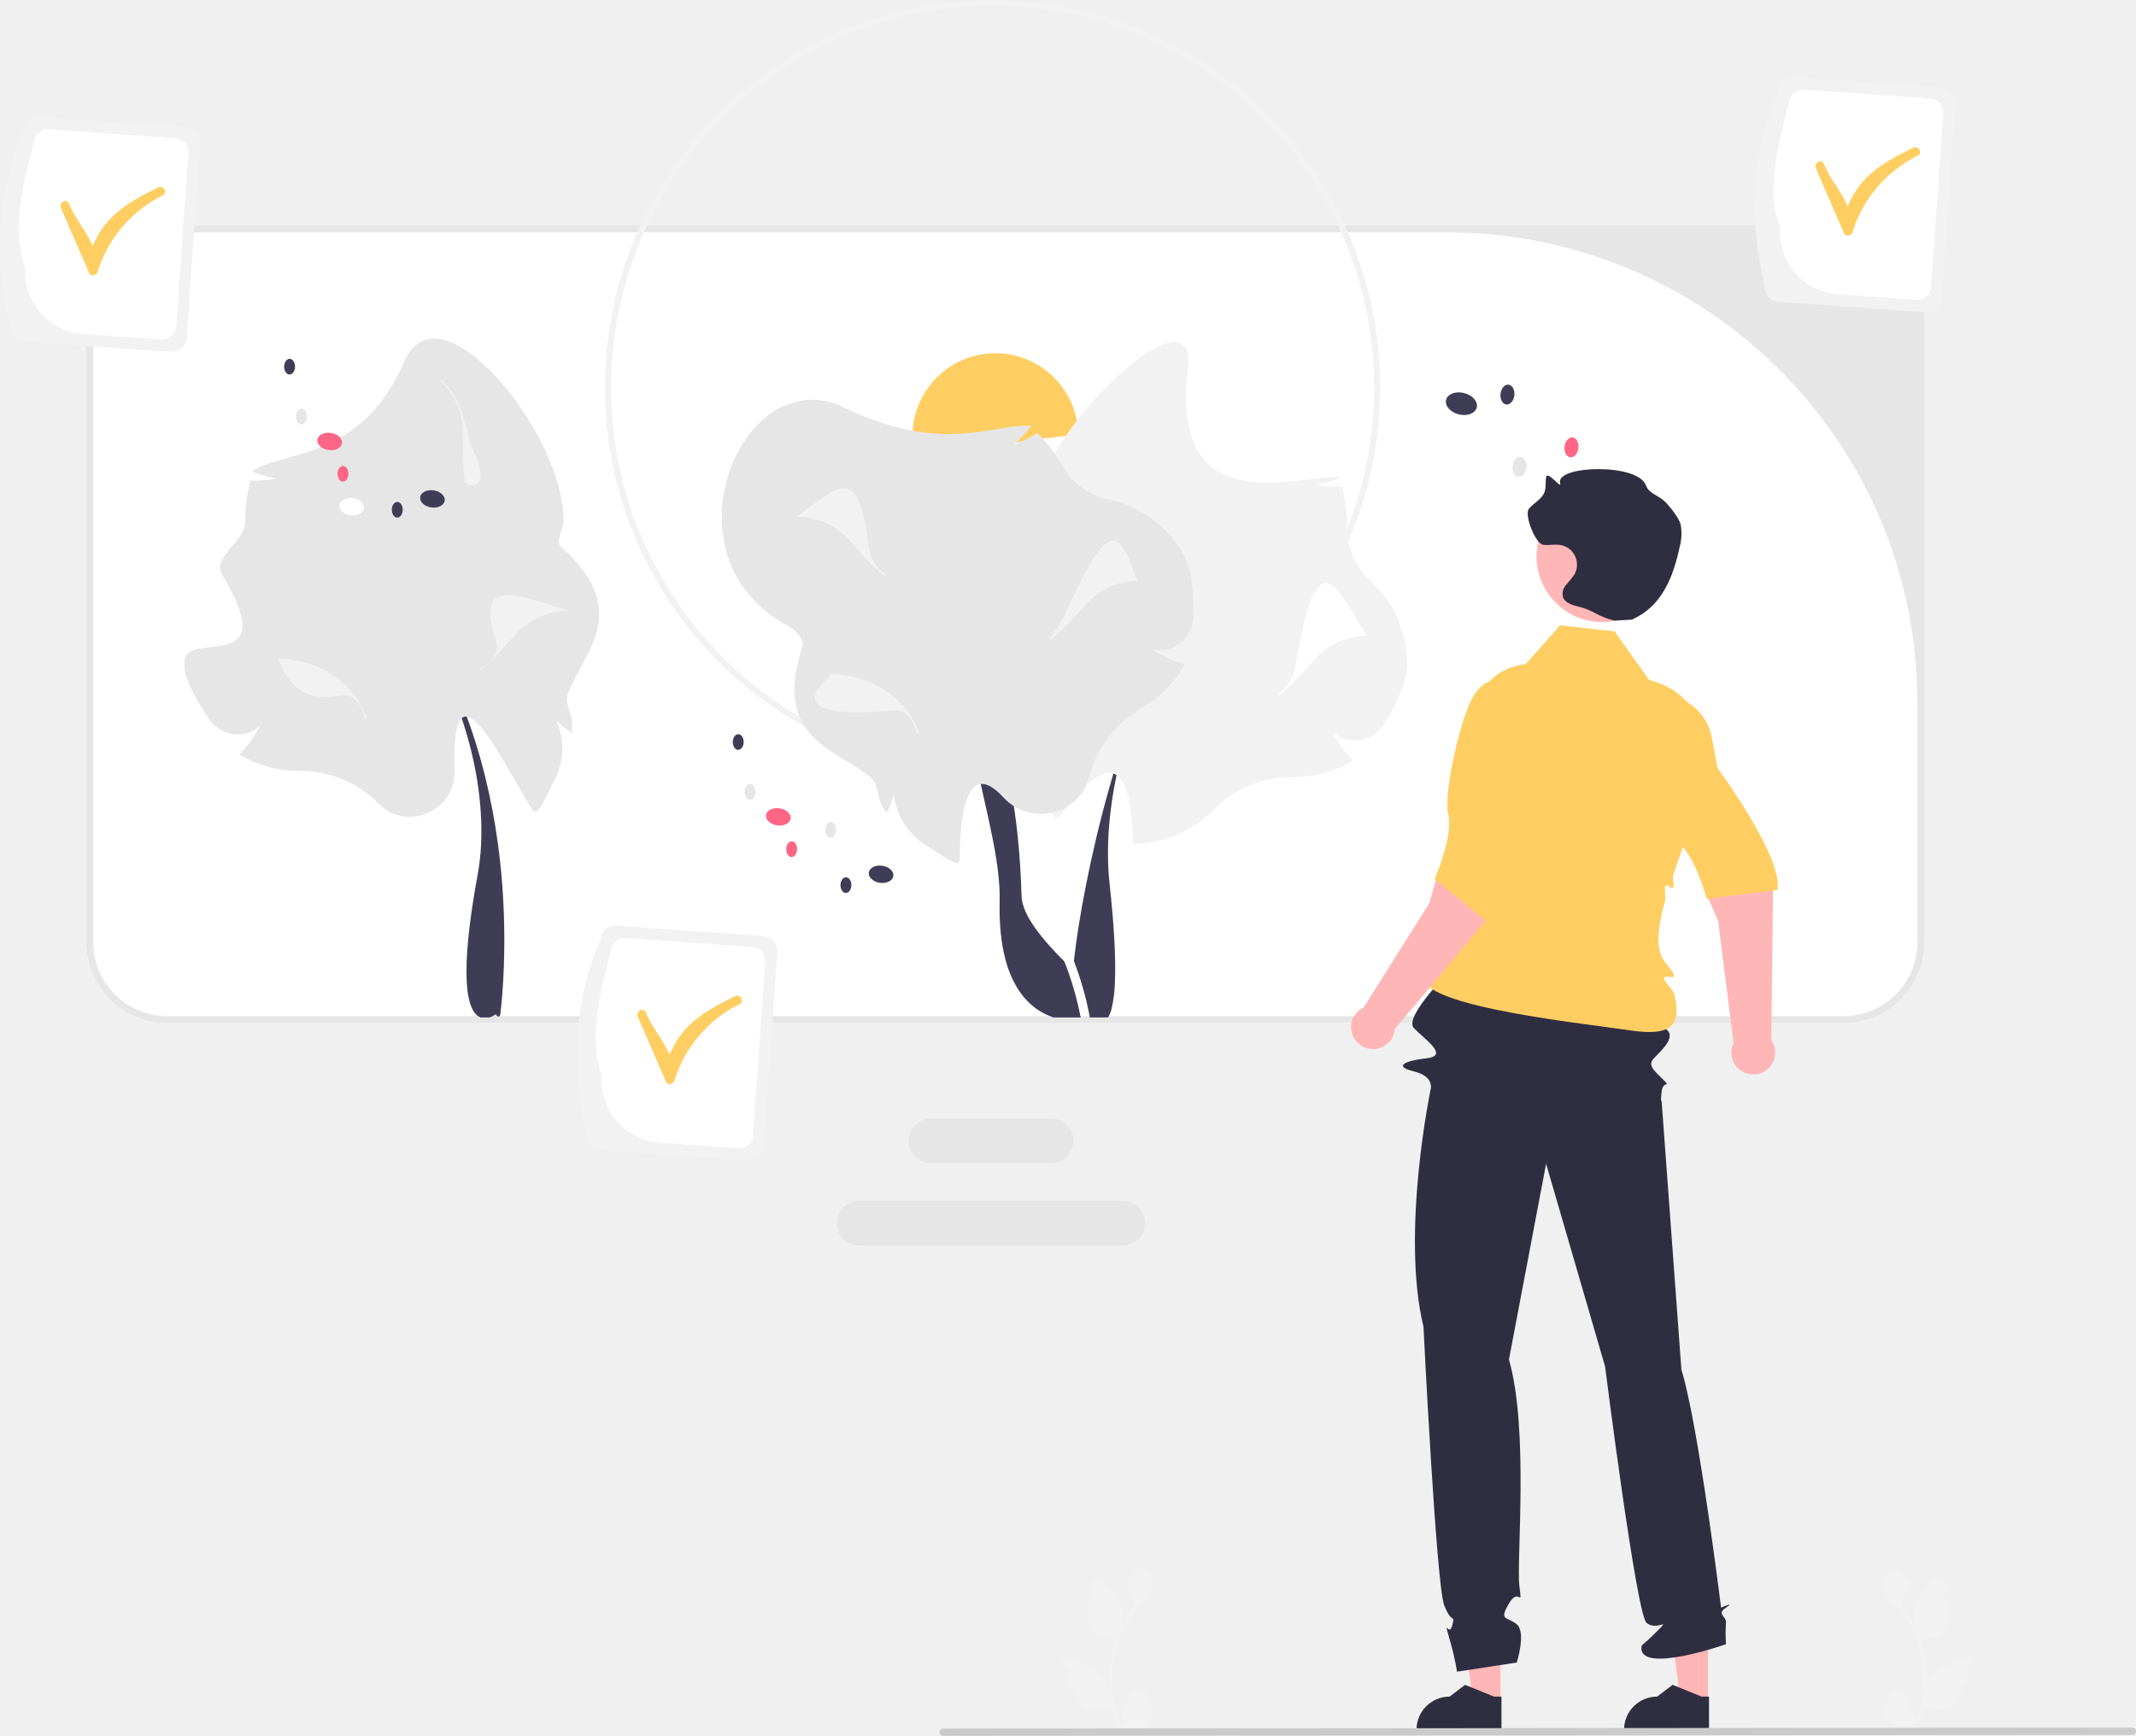
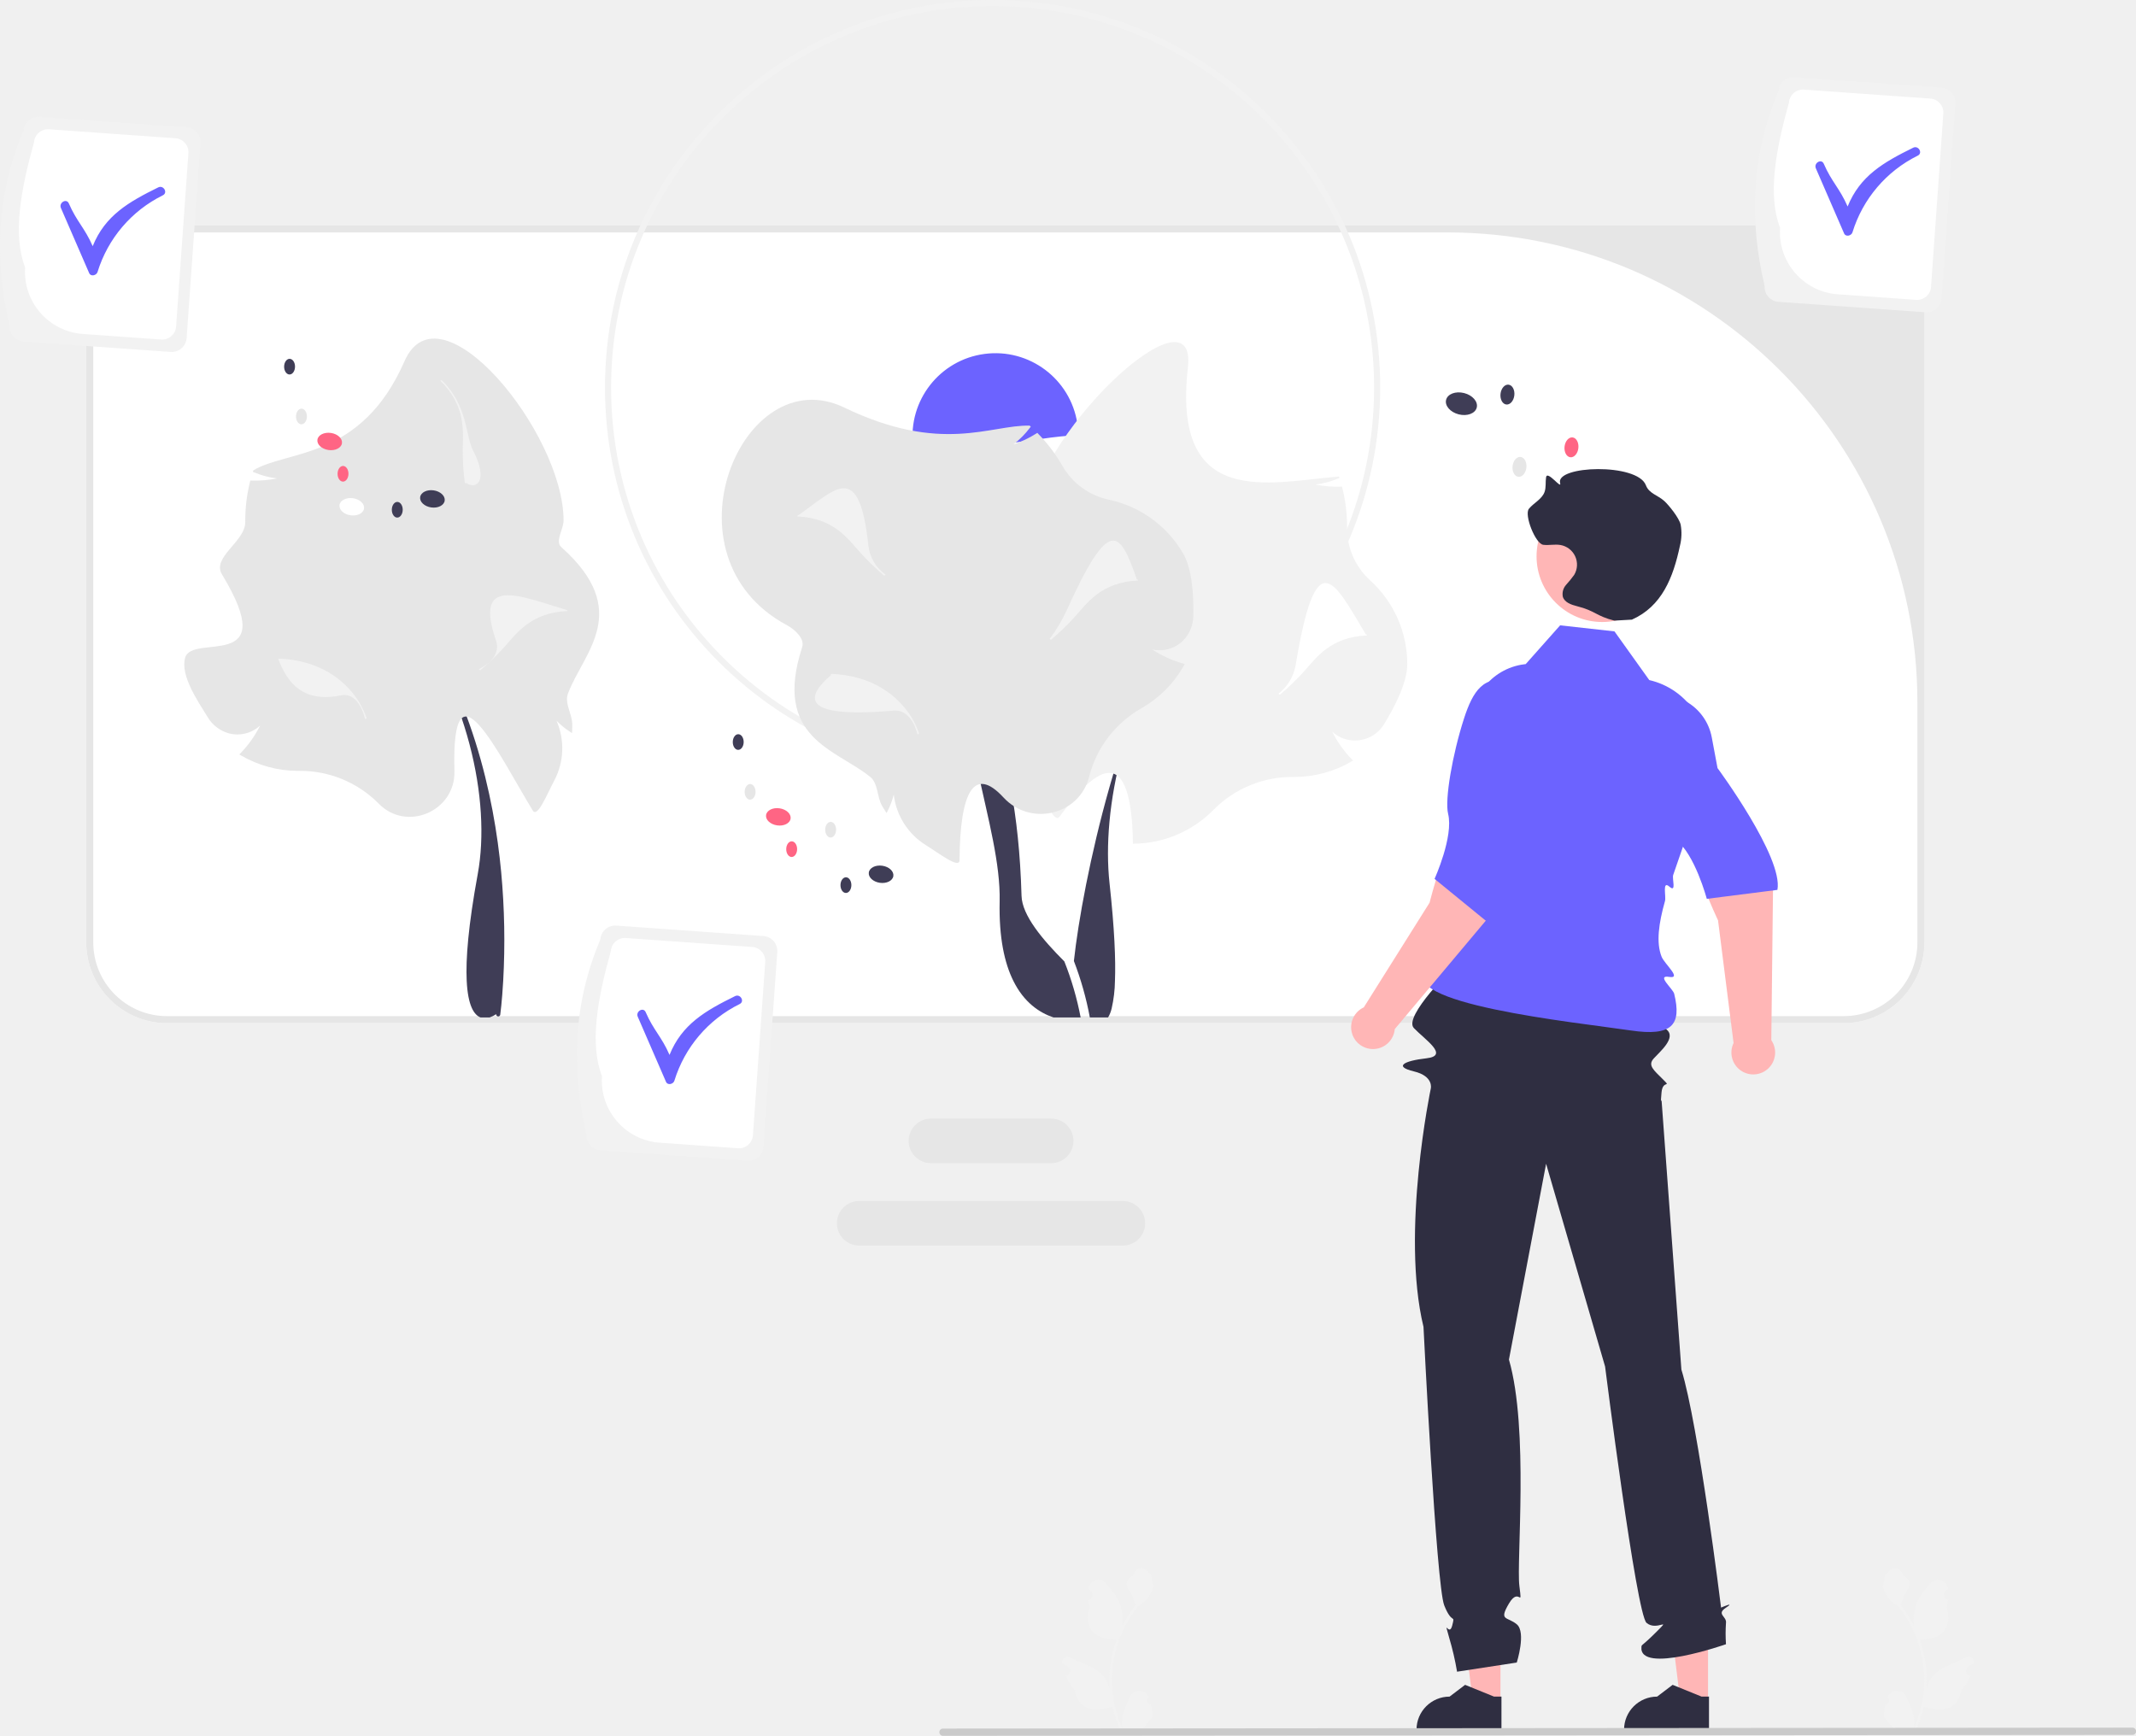
<svg xmlns="http://www.w3.org/2000/svg" data-name="Layer 1" width="699.856" height="568.792" viewBox="0 0 699.856 568.792">
  <path d="M854.121,500.869H304.812A26.516,26.516,0,0,1,278.326,474.382V265.944a26.517,26.517,0,0,1,26.487-26.487H854.121a26.517,26.517,0,0,1,26.487,26.487V474.382A26.516,26.516,0,0,1,854.121,500.869Z" transform="translate(-250.0718 -165.604)" fill="#fff" />
  <path d="M854.121,500.869H304.812A26.516,26.516,0,0,1,278.326,474.382V265.944a26.517,26.517,0,0,1,26.487-26.487H854.121a26.517,26.517,0,0,1,26.487,26.487V474.382A26.516,26.516,0,0,1,854.121,500.869ZM304.812,241.761a24.183,24.183,0,0,0-24.183,24.183h0V474.382A24.183,24.183,0,0,0,304.812,498.565H854.121A24.183,24.183,0,0,0,878.304,474.382V395.79a154.029,154.029,0,0,0-154.029-154.029Z" transform="translate(-250.0718 -165.604)" fill="#e6e6e6" />
  <path d="M598.802,480.639c-7.128-7.14-13.849-15.072-14.026-21.493-1.59-56.49-18.07-70.12-17.17-92a.685.685,0,0,0-.58-.74c-.01,0-.01,0-.02-.01a.667.667,0,0,0-.72.59c-4.49,36.18,11.86,69.4,11.32,94.01-.26,11.86,1.59,20.18,4.48,26,3.49,7.06,8.51,10.44,13.16,12h8.896A100.65,100.65,0,0,0,598.802,480.639Z" transform="translate(-250.0718 -165.604)" fill="#3f3d56" />
  <path d="M640.286,364.455a.01.01,0,0,0-.01-.01.656.656,0,0,0-.92.13c-21.547,28.275-34.651,90.138-37.425,115.931a104.879,104.879,0,0,1,5.226,18.489h5.979a10.464,10.464,0,0,0,1.17-2.96,43.175,43.175,0,0,0,1.08-9.04c.27-6.82-.14-16.98-1.78-32-2.65-24.3,4.9-60.87,26.81-89.61A.666.666,0,0,0,640.286,364.455Zm-32.7,133.4a.771.771,0,0,1,.07.26C607.566,497.985,607.546,497.905,607.586,497.855Z" transform="translate(-250.0718 -165.604)" fill="#3f3d56" />
  <path d="M414.945,486.992c-.39,6.91-.96,11.02-.97,11.11a.667.667,0,0,1-.66.57.376.376,0,0,1-.1-.01.665.665,0,0,1-.56-.75,10.01,10.01,0,0,1-2.14,1.08h-3.02c-2.09-.83-4.11-3.81-4.51-12-.35-7.1.52-18.1,3.62-35,4.41-24.04-3.24-59.87-25.15-88.61a.667.667,0,0,1,.13-.93.657.657,0,0,1,.923.111l.007.009c22.1,29,29.47,64.3,31.77,88.82A241.081,241.081,0,0,1,414.945,486.992Z" transform="translate(-250.0718 -165.604)" fill="#3f3d56" />
  <path d="M594.484,546.739H555.079a7.297,7.297,0,1,1,0-14.595h39.405a7.297,7.297,0,0,1,0,14.595Z" transform="translate(-250.0718 -165.604)" fill="#e6e6e6" />
  <path d="M617.984,573.739H531.579a7.297,7.297,0,1,1,0-14.595h86.405a7.297,7.297,0,0,1,0,14.595Z" transform="translate(-250.0718 -165.604)" fill="#e6e6e6" />
  <path d="M575.294,419.604a127,127,0,1,1,127-127h0A127.144,127.144,0,0,1,575.294,419.604Zm0-252a125,125,0,1,0,125,125A125,125,0,0,0,575.294,167.604Z" transform="translate(-250.0718 -165.604)" fill="#f2f2f2" />
-   <path d="M603.387,308.155c-4.002.24-7.997.644-11.957,1.239-8.554,1.133-17.091,2.362-25.629,3.563q-7.971,1.117-15.914,2.26a24.795,24.795,0,0,1-.669-3.737,27.161,27.161,0,0,1,53.841-7.117A25.034,25.034,0,0,1,603.387,308.155Z" transform="translate(-250.0718 -165.604)" fill="#ffce63" />
+   <path d="M603.387,308.155c-4.002.24-7.997.644-11.957,1.239-8.554,1.133-17.091,2.362-25.629,3.563q-7.971,1.117-15.914,2.26a24.795,24.795,0,0,1-.669-3.737,27.161,27.161,0,0,1,53.841-7.117A25.034,25.034,0,0,1,603.387,308.155Z" transform="translate(-250.0718 -165.604)" fill="#6C63FF" />
  <ellipse cx="512.33" cy="454.657" rx="2.825" ry="4.061" transform="translate(-261.4259 730.5844) rotate(-81.72195)" fill="#fff" />
  <ellipse cx="538.755" cy="452.078" rx="2.825" ry="4.061" transform="translate(-236.2549 754.5255) rotate(-81.72174)" fill="#3f3d56" />
  <ellipse cx="505.093" cy="433.263" rx="2.825" ry="4.061" transform="matrix(0.14398, -0.98958, 0.98958, 0.14398, -246.451, 705.1084)" fill="#ff6584" />
  <ellipse cx="495.844" cy="425.071" rx="2.567" ry="1.785" transform="translate(-183.0363 752.0833) rotate(-89.56675)" fill="#e6e6e6" />
  <ellipse cx="491.95" cy="408.749" rx="2.567" ry="1.785" transform="translate(-170.579 731.9905) rotate(-89.56675)" fill="#3f3d56" />
  <ellipse cx="522.231" cy="437.475" rx="2.567" ry="1.785" transform="translate(-169.2523 790.7794) rotate(-89.56675)" fill="#e6e6e6" />
  <ellipse cx="509.461" cy="443.851" rx="2.567" ry="1.785" transform="translate(-188.2994 784.3392) rotate(-89.56698)" fill="#ff6584" />
  <ellipse cx="527.237" cy="455.636" rx="2.567" ry="1.785" transform="translate(-182.4436 813.8086) rotate(-89.56675)" fill="#3f3d56" />
  <ellipse cx="762.747" cy="298.107" rx="3.601" ry="5.177" transform="translate(36.32885 798.6443) rotate(-75.77932)" fill="#fff" />
  <ellipse cx="728.903" cy="297.889" rx="3.601" ry="5.177" transform="translate(11.01062 765.6731) rotate(-75.77932)" fill="#3f3d56" />
  <ellipse cx="769.098" cy="326.185" rx="3.601" ry="5.177" transform="translate(13.90154 825.9814) rotate(-75.77932)" fill="#ff6584" />
  <ellipse cx="779.743" cy="337.792" rx="3.272" ry="2.276" transform="translate(107.3806 909.5975) rotate(-83.62433)" fill="#e6e6e6" />
  <ellipse cx="782.526" cy="359" rx="3.272" ry="2.276" transform="translate(88.77786 931.216) rotate(-83.62433)" fill="#3f3d56" />
  <ellipse cx="747.926" cy="318.584" rx="3.272" ry="2.276" transform="translate(98.18578 860.9019) rotate(-83.62433)" fill="#e6e6e6" />
  <ellipse cx="764.957" cy="312.185" rx="3.272" ry="2.276" transform="translate(119.685 872.1403) rotate(-83.62433)" fill="#ff6584" />
  <ellipse cx="743.975" cy="294.899" rx="3.272" ry="2.276" transform="translate(118.2123 835.9209) rotate(-83.62433)" fill="#3f3d56" />
  <path d="M828.245,259.283c-5.154-21.646-4.294-42.966,4.531-63.854a4.892,4.892,0,0,1,5.221-4.529l48.224,3.422a4.892,4.892,0,0,1,4.529,5.221l-4.531,63.854a4.892,4.892,0,0,1-5.221,4.529l-48.224-3.422A4.892,4.892,0,0,1,828.245,259.283Z" transform="translate(-250.0718 -165.604)" fill="#f2f2f2" />
  <path d="M833.313,240.259c-4.125-10.667-1.487-25.337,2.913-41.051a4.582,4.582,0,0,1,4.889-4.241l41.444,2.941a4.582,4.582,0,0,1,4.242,4.889l-4.032,56.821a4.582,4.582,0,0,1-4.889,4.241l-25.674-1.822A20.41,20.41,0,0,1,833.313,240.259Z" transform="translate(-250.0718 -165.604)" fill="#fff" />
-   <path d="M876.918,214.006c-9.738,4.795-17.433,9.238-21.477,19.265-2.606-6.006-5.212-8.011-7.817-14.017-.766-1.767-3.352-.241-2.59,1.514q4.627,10.663,9.253,21.326c.544,1.254,2.402.764,2.742-.358a41.711,41.711,0,0,1,21.404-25.14C880.164,215.744,878.646,213.155,876.918,214.006Z" transform="translate(-250.0718 -165.604)" fill="#ffce63" />
+   <path d="M876.918,214.006c-9.738,4.795-17.433,9.238-21.477,19.265-2.606-6.006-5.212-8.011-7.817-14.017-.766-1.767-3.352-.241-2.59,1.514q4.627,10.663,9.253,21.326c.544,1.254,2.402.764,2.742-.358a41.711,41.711,0,0,1,21.404-25.14C880.164,215.744,878.646,213.155,876.918,214.006Z" transform="translate(-250.0718 -165.604)" fill="#6C63FF" />
  <path d="M442.245,537.283c-5.154-21.646-4.294-42.966,4.531-63.854a4.892,4.892,0,0,1,5.221-4.529l48.224,3.422a4.892,4.892,0,0,1,4.529,5.221l-4.531,63.854a4.892,4.892,0,0,1-5.221,4.529L446.774,542.503A4.892,4.892,0,0,1,442.245,537.283Z" transform="translate(-250.0718 -165.604)" fill="#f2f2f2" />
  <path d="M447.313,518.259c-4.125-10.667-1.487-25.337,2.913-41.051a4.582,4.582,0,0,1,4.889-4.241l41.444,2.941a4.582,4.582,0,0,1,4.242,4.889l-4.032,56.821a4.582,4.582,0,0,1-4.889,4.241l-25.674-1.822A20.41,20.41,0,0,1,447.313,518.259Z" transform="translate(-250.0718 -165.604)" fill="#fff" />
-   <path d="M490.918,492.006c-9.738,4.795-17.433,9.238-21.477,19.265-2.606-6.006-5.212-8.011-7.817-14.017-.766-1.767-3.352-.241-2.59,1.514q4.627,10.663,9.253,21.326c.544,1.254,2.402.764,2.742-.358A41.711,41.711,0,0,1,492.432,494.596C494.164,493.744,492.646,491.155,490.918,492.006Z" transform="translate(-250.0718 -165.604)" fill="#ffce63" />
+   <path d="M490.918,492.006c-9.738,4.795-17.433,9.238-21.477,19.265-2.606-6.006-5.212-8.011-7.817-14.017-.766-1.767-3.352-.241-2.59,1.514q4.627,10.663,9.253,21.326c.544,1.254,2.402.764,2.742-.358A41.711,41.711,0,0,1,492.432,494.596C494.164,493.744,492.646,491.155,490.918,492.006Z" transform="translate(-250.0718 -165.604)" fill="#6C63FF" />
  <path d="M253.245,272.283c-5.154-21.646-4.294-42.966,4.531-63.854a4.892,4.892,0,0,1,5.221-4.529l48.224,3.422a4.892,4.892,0,0,1,4.529,5.221l-4.531,63.854a4.892,4.892,0,0,1-5.221,4.529L257.774,277.503A4.892,4.892,0,0,1,253.245,272.283Z" transform="translate(-250.0718 -165.604)" fill="#f2f2f2" />
  <path d="M258.313,253.259c-4.125-10.667-1.487-25.337,2.913-41.051a4.582,4.582,0,0,1,4.889-4.241l41.444,2.941a4.582,4.582,0,0,1,4.242,4.889l-4.032,56.821a4.582,4.582,0,0,1-4.889,4.241l-25.674-1.822A20.41,20.41,0,0,1,258.313,253.259Z" transform="translate(-250.0718 -165.604)" fill="#fff" />
-   <path d="M301.918,227.006c-9.738,4.795-17.433,9.238-21.477,19.265-2.606-6.006-5.212-8.011-7.817-14.017-.766-1.767-3.352-.241-2.59,1.514q4.627,10.663,9.253,21.326c.544,1.254,2.402.764,2.742-.358a41.711,41.711,0,0,1,21.404-25.14C305.164,228.744,303.646,226.155,301.918,227.006Z" transform="translate(-250.0718 -165.604)" fill="#ffce63" />
+   <path d="M301.918,227.006c-9.738,4.795-17.433,9.238-21.477,19.265-2.606-6.006-5.212-8.011-7.817-14.017-.766-1.767-3.352-.241-2.59,1.514q4.627,10.663,9.253,21.326c.544,1.254,2.402.764,2.742-.358a41.711,41.711,0,0,1,21.404-25.14C305.164,228.744,303.646,226.155,301.918,227.006Z" transform="translate(-250.0718 -165.604)" fill="#6C63FF" />
  <path d="M627.144,724.093a1.216,1.216,0,0,1-.882-2.108l.083-.331-.033-.08a3.267,3.267,0,0,0-6.026.022c-.986,2.374-2.24,4.751-2.549,7.261a9.665,9.665,0,0,0,.17,3.324,38.744,38.744,0,0,1-3.524-16.092,37.389,37.389,0,0,1,.232-4.172q.192-1.703.533-3.382a39.192,39.192,0,0,1,7.772-16.611,10.43,10.43,0,0,0,4.338-4.501,7.956,7.956,0,0,0,.724-2.174,9.819,9.819,0,0,1-.637-3.386c-.294-.447-.821-.669-1.142-1.104-1.599-2.167-3.801-1.789-4.951,1.156-2.456,1.24-2.48,3.295-.973,5.273.959,1.258,1.091,2.96,1.932,4.307-.087.111-.177.218-.263.329a39.447,39.447,0,0,0-4.117,6.523,16.398,16.398,0,0,0-.979-7.617c-.937-2.261-2.693-4.164-4.24-6.119a3.366,3.366,0,0,0-5.995,1.653l-.009.086q.345.194.675.413a1.65,1.65,0,0,1-.665,3.003l-.034.005a16.417,16.417,0,0,0,.433,2.455c-1.984,7.673,2.3,10.468,8.416,10.594.135.069.267.138.402.204a40.262,40.262,0,0,0-2.167,10.199,38.187,38.187,0,0,0,.028,6.166l-.01-.073a10.091,10.091,0,0,0-3.445-5.827c-2.651-2.178-6.396-2.98-9.256-4.73a1.894,1.894,0,0,0-2.901,1.842l.012.076a11.08,11.08,0,0,1,1.243.599q.345.194.675.413a1.65,1.65,0,0,1-.665,3.003l-.034.005-.069.01a16.432,16.432,0,0,0,3.022,4.733c1.241,6.699,6.569,7.334,12.269,5.383h.003a40.253,40.253,0,0,0,2.704,7.893h9.659c.035-.107.066-.218.097-.325a10.976,10.976,0,0,1-2.673-.159c.717-.879,1.433-1.766,2.15-2.645a.588.588,0,0,0,.045-.052c.364-.45.73-.897,1.094-1.347l0-.001a16.074,16.074,0,0,0-.471-4.095Z" transform="translate(-250.0718 -165.604)" fill="#f2f2f2" />
  <path d="M867.809,724.093a1.216,1.216,0,0,0,.882-2.108l-.083-.331.033-.08a3.267,3.267,0,0,1,6.026.022c.986,2.374,2.24,4.751,2.549,7.261a9.665,9.665,0,0,1-.17,3.324,38.744,38.744,0,0,0,3.524-16.092,37.389,37.389,0,0,0-.232-4.172q-.192-1.703-.533-3.382a39.192,39.192,0,0,0-7.772-16.611,10.43,10.43,0,0,1-4.338-4.501,7.956,7.956,0,0,1-.724-2.174,9.819,9.819,0,0,0,.637-3.386c.294-.447.821-.669,1.142-1.104,1.599-2.167,3.801-1.789,4.951,1.156,2.456,1.24,2.48,3.295.973,5.273-.959,1.258-1.091,2.96-1.932,4.307.087.111.177.218.263.329a39.445,39.445,0,0,1,4.117,6.523,16.398,16.398,0,0,1,.979-7.617c.937-2.261,2.693-4.164,4.24-6.119a3.366,3.366,0,0,1,5.995,1.653l.009.086q-.345.194-.675.413a1.65,1.65,0,0,0,.665,3.003l.034.005a16.417,16.417,0,0,1-.433,2.455c1.984,7.673-2.3,10.468-8.416,10.594-.135.069-.267.138-.402.204a40.262,40.262,0,0,1,2.167,10.199,38.189,38.189,0,0,1-.028,6.166l.01-.073a10.091,10.091,0,0,1,3.445-5.827c2.651-2.178,6.396-2.98,9.256-4.73A1.894,1.894,0,0,1,896.87,710.601l-.012.076a11.08,11.08,0,0,0-1.243.599q-.344.194-.675.413a1.65,1.65,0,0,0,.665,3.003l.034.005.069.01a16.432,16.432,0,0,1-3.022,4.733c-1.241,6.699-6.569,7.334-12.269,5.383h-.003a40.253,40.253,0,0,1-2.704,7.893h-9.659c-.035-.107-.066-.218-.097-.325a10.976,10.976,0,0,0,2.673-.159c-.717-.879-1.433-1.766-2.15-2.645a.588.588,0,0,1-.045-.052c-.364-.45-.73-.897-1.094-1.347l-0-.001a16.074,16.074,0,0,1,.471-4.095Z" transform="translate(-250.0718 -165.604)" fill="#f2f2f2" />
  <polygon points="559.63 557.68 550.58 557.679 546.275 522.772 559.632 522.773 559.63 557.68" fill="#ffb6b6" />
  <path d="M810.021,732.725l-27.829-.001v-.352a10.833,10.833,0,0,1,10.832-10.832h.001l5.083-3.857,9.485,3.857,2.429 0Z" transform="translate(-250.0718 -165.604)" fill="#2f2e41" />
  <polygon points="491.63 557.68 482.58 557.679 478.275 522.772 491.632 522.773 491.63 557.68" fill="#ffb6b6" />
  <path d="M742.021,732.725l-27.829-.001v-.352a10.833,10.833,0,0,1,10.832-10.832h.001l5.083-3.857,9.485,3.857,2.429 0Z" transform="translate(-250.0718 -165.604)" fill="#2f2e41" />
  <path d="M817.76,428.652l-15.055,6.048c-.155,10.582,10.276,32.477,10.276,32.477l5.095,40.209a7.163,7.163,0,1,0,12.36-.933l.573-50.562Z" transform="translate(-250.0718 -165.604)" fill="#ffb6b6" />
-   <path d="M787.904,394.41h0a17.118,17.118,0,0,1,23.026,12.805l1.885,10.069s21.635,29.26,19.62,39.91l-23.136,2.938s-3.91-14.691-10.102-19.312c-3.792-2.83-11.221-15.883-15.745-27.38C779.997,404.661,779.11,397.828,787.904,394.41Z" transform="translate(-250.0718 -165.604)" fill="#ffce63" />
+   <path d="M787.904,394.41h0a17.118,17.118,0,0,1,23.026,12.805l1.885,10.069s21.635,29.26,19.62,39.91l-23.136,2.938s-3.91-14.691-10.102-19.312c-3.792-2.83-11.221-15.883-15.745-27.38C779.997,404.661,779.11,397.828,787.904,394.41Z" transform="translate(-250.0718 -165.604)" fill="#6C63FF" />
  <path d="M726.476,482.376s-16.735,16.321-13.161,20.09,11.748,9.05,4.161,9.91-10.735,2.724-4.161,4.292,5.558,5.594,5.558,5.594-9.897,47.114-2.397,78.114c0,0,4.174,84.672,6.793,91.266s3.619,2.594,2.619,6.594-3-3-1,4a92.527,92.527,0,0,1,2.587,11.14l19.562-3s3.15-9.927,0-12.534-5.975-1-2.562-6.803,4.413,2.197,3.413-5.803,3.175-51.268-3.413-74.134l12.173-64.163,19.327,66.437s10.251,81.14,13.582,84,8.331-2.14,3.331,2.86-4.913,4.14-5,5c-.931,9.172,27.698-.86,27.698-.86a51.364,51.364,0,0,1,0-7c.302-2.14-3.302-2.825,0-4.983s-1.611-.018-1.611-.018-7.383-59.86-13-78l-6.5-88.337s-.413,1.762,0-2.521,3.413-1.283.413-4.283-5-4.529-3-6.764,7.517-6.759,4.259-9.497-9.671-20.598-9.671-20.598l-62.5.5" transform="translate(-250.0718 -165.604)" fill="#2f2e41" />
-   <path d="M749.975,383.203l11.269-12.689,17.807,1.979,11.401,15.955h0a24.339,24.339,0,0,1,18.528,27.879c-2.195,12.641-7.003,25.093-10.684,35.967-.44,1.3,1.16,5.963-1.266,3.831s-.998,3.189-1.427,4.716c-2.064,7.345-2.945,13.614-1.118,18.239.942,2.385,6.825,7.34,2.472,6.627s1.256,3.867,1.666,5.543c2.479,10.139-.637,14.026-14.182,12.017-18.039-2.675-78.474-8.842-66.757-20.559s14.29-31.296,14.29-31.296l.47-44.794a19.909,19.909,0,0,1,15.968-23.189q.776-.143,1.561-.224Z" transform="translate(-250.0718 -165.604)" fill="#ffce63" />
+   <path d="M749.975,383.203l11.269-12.689,17.807,1.979,11.401,15.955h0a24.339,24.339,0,0,1,18.528,27.879c-2.195,12.641-7.003,25.093-10.684,35.967-.44,1.3,1.16,5.963-1.266,3.831s-.998,3.189-1.427,4.716c-2.064,7.345-2.945,13.614-1.118,18.239.942,2.385,6.825,7.34,2.472,6.627s1.256,3.867,1.666,5.543c2.479,10.139-.637,14.026-14.182,12.017-18.039-2.675-78.474-8.842-66.757-20.559s14.29-31.296,14.29-31.296l.47-44.794a19.909,19.909,0,0,1,15.968-23.189q.776-.143,1.561-.224Z" transform="translate(-250.0718 -165.604)" fill="#6C63FF" />
  <path d="M746.61,434.618l-15.476-4.872c-6.832,8.083-12.654,31.626-12.654,31.626L696.917,495.689a7.163,7.163,0,1,0,10.148,7.118L739.577,464.08Z" transform="translate(-250.0718 -165.604)" fill="#ffb6b6" />
-   <path d="M745.245,389.208h0a17.118,17.118,0,0,1,9.68,24.504l-4.929,8.98s-1.25,40.546-9.562,47.502l-20.333-16.605s6.295-13.838,4.438-21.338c-1.137-4.593,1.399-19.397,5.193-31.154C732.631,392.119,736.28,386.273,745.245,389.208Z" transform="translate(-250.0718 -165.604)" fill="#ffce63" />
+   <path d="M745.245,389.208h0a17.118,17.118,0,0,1,9.68,24.504l-4.929,8.98s-1.25,40.546-9.562,47.502l-20.333-16.605s6.295-13.838,4.438-21.338c-1.137-4.593,1.399-19.397,5.193-31.154C732.631,392.119,736.28,386.273,745.245,389.208Z" transform="translate(-250.0718 -165.604)" fill="#6C63FF" />
  <circle cx="524.973" cy="182.294" r="21.523" fill="#ffb6b6" />
  <path d="M779.003,368.967c-5.994-1.502-6.198-3.215-12.193-4.717-1.909-.478-4.12-1.232-4.686-3.116a4.539,4.539,0,0,1,1.078-3.901,36.902,36.902,0,0,0,2.65-3.257,6.537,6.537,0,0,0-4.512-9.792c-1.854-.317-3.766.174-5.633-.064-2.559-.326-6.324-9.822-4.683-11.813,1.597-1.938,4.219-3.095,5.099-5.447.576-1.538.261-3.258.518-4.881.38-2.406,5.248,4.255,4.6,1.907-1.589-5.759,25.304-6.666,28.104.722,1.046,2.761,3.879,3.2,6.058,5.193,1.428,1.306,4.844,5.487,5.339,7.74a16.332,16.332,0,0,1-.232,6.863c-2.234,10.526-5.925,19.855-15.751,24.24" transform="translate(-250.0718 -165.604)" fill="#2f2e41" />
  <path d="M948.731,734.089l-389.726.307a1.191,1.191,0,0,1,0-2.381l389.726-.307a1.191,1.191,0,1,1,.012,2.381Z" transform="translate(-250.0718 -165.604)" fill="#cacaca" />
  <path d="M373.983,428.762a36.091,36.091,0,0,0-25.891-10.568l-.384.001a36.971,36.971,0,0,1-18.638-5.033l-.589-.343.474-.489a36.036,36.036,0,0,0,6.355-8.997,10.947,10.947,0,0,1-10.241,2.569,11.653,11.653,0,0,1-6.922-5.262c-3.487-5.626-8.955-13.648-7.44-19.446,2.183-8.353,31.8,5.199,12.099-27.364-3.433-5.675,7.685-10.74,7.628-17.219l-.002-.462a52.375,52.375,0,0,1,1.555-12.674l.105-.419.431.015a35.406,35.406,0,0,0,8.279-.694,27.945,27.945,0,0,1-7.425-1.975l-.463-.187.157-.475c10.839-6.711,35.306-3.236,49.508-35.728,11.515-26.347,52.146,23.388,52.146,52.136,0,2.933-2.903,6.81-.73,8.749,23.493,20.959,7.283,34.417,2.172,47.959-1.213,3.213,1.417,6.74,1.417,10.217,0,.59-.015,1.199-.045,1.81l-.045.939-.783-.521a25.945,25.945,0,0,1-4.285-3.514,22.611,22.611,0,0,1-.717,19.52c-2.462,4.647-5.548,12.4-7.079,9.887-11.213-18.407-26.755-51.475-25.663-12.945.371,13.102-15.574,20.062-24.774,10.726Q374.087,428.87,373.983,428.762Z" transform="translate(-250.0718 -165.604)" fill="#e6e6e6" />
  <ellipse cx="365.329" cy="331.657" rx="2.825" ry="4.061" transform="translate(-265.544 479.8236) rotate(-81.72178)" fill="#fff" />
  <ellipse cx="391.755" cy="329.078" rx="2.825" ry="4.061" transform="translate(-240.3713 503.7668) rotate(-81.72174)" fill="#3f3d56" />
  <ellipse cx="358.093" cy="310.263" rx="2.825" ry="4.061" transform="translate(-250.5674 454.3497) rotate(-81.72174)" fill="#ff6584" />
  <ellipse cx="348.844" cy="302.071" rx="2.567" ry="1.785" transform="translate(-205.9282 483.0175) rotate(-89.56675)" fill="#e6e6e6" />
  <ellipse cx="344.95" cy="285.749" rx="2.567" ry="1.785" transform="translate(-193.471 462.9248) rotate(-89.56675)" fill="#3f3d56" />
  <ellipse cx="375.231" cy="314.475" rx="2.567" ry="1.785" transform="translate(-192.1442 521.7137) rotate(-89.56675)" fill="#e6e6e6" />
  <ellipse cx="362.461" cy="320.851" rx="2.567" ry="1.785" transform="translate(-211.1934 515.2717) rotate(-89.56675)" fill="#ff6584" />
  <ellipse cx="380.237" cy="332.635" rx="2.567" ry="1.785" transform="translate(-205.3356 544.7428) rotate(-89.56675)" fill="#3f3d56" />
  <path d="M621.284,442.074c-.474-32.676-11.464-26.234-24.046-8.879-1.727,2.382-4.617-5.24-7.079-9.887a22.611,22.611,0,0,1-.717-19.52,25.945,25.945,0,0,1-4.285,3.514l-.783.521-.045-.939c-.03-.611-.045-1.22-.045-1.81,0-3.476,2.629-7.004,1.417-10.217-5.111-13.542-21.32-27.001,2.172-47.96,2.173-1.939-.73-5.815-.73-8.749,0-28.748,55.393-80.705,52.146-52.136-5.325,46.856,27.077,37.543,49.508,35.728l.157.475-.463.187a27.946,27.946,0,0,1-7.425,1.975,35.406,35.406,0,0,0,8.279.694l.431-.015.105.419a52.373,52.373,0,0,1,1.555,12.674l-.002.462a23.093,23.093,0,0,0,7.628,17.219,37.084,37.084,0,0,1,12.099,27.364c0,6.094-4.142,14.094-7.617,19.732a11.158,11.158,0,0,1-8.191,5.247,10.897,10.897,0,0,1-8.794-2.841,36.035,36.035,0,0,0,6.355,8.997l.474.489-.589.343a36.971,36.971,0,0,1-18.638,5.033l-.383-.001a36.091,36.091,0,0,0-25.891,10.568A37.28,37.28,0,0,1,621.284,442.074Z" transform="translate(-250.0718 -165.604)" fill="#f2f2f2" />
  <path d="M606.914,420.156c-3.225,12.609-19.247,16.318-28.066,6.746-9.48-10.29-14.22-2.284-14.392,20.571-.022,2.942-6.628-2.202-11.095-4.977a22.611,22.611,0,0,1-10.45-16.503,25.944,25.944,0,0,1-1.932,5.194l-.414.845-.512-.789c-.333-.513-.653-1.031-.95-1.541-1.751-3.003-1.256-7.375-3.921-9.54-11.235-9.126-32.017-12.59-22.275-42.528.901-2.769-2.452-5.803-5.036-7.191-41.942-22.523-14.618-87.407,18.796-71.303,31.944,15.396,48.02,5.596,60.764,5.935l.375.331-.306.395a27.945,27.945,0,0,1-5.42,5.445,35.407,35.407,0,0,0,7.502-3.57l.364-.23.301.309a52.374,52.374,0,0,1,7.725,10.166l.231.4a23.093,23.093,0,0,0,15.262,11.034A37.084,37.084,0,0,1,637.698,346.906c3.003,5.151,3.499,13.875,3.366,20.45a11.671,11.671,0,0,1-3.412,8.207,10.942,10.942,0,0,1-10.06,2.858,36.036,36.036,0,0,0,10.021,4.573l.656.183-.336.593a36.971,36.971,0,0,1-13.567,13.734l-.332.192a36.091,36.091,0,0,0-17.047,22.169Q606.951,420.011,606.914,420.156Z" transform="translate(-250.0718 -165.604)" fill="#e6e6e6" />
  <path d="M369.995,401.126c.125-.077.205-.191.183-.268a27.013,27.013,0,0,0-5.558-9.322c-3.859-4.313-10.976-9.569-22.965-10.115a.506.506,0,0,0-.373.194c-.085.113.02.102.065.214,2.991,7.528,7.93,14.138,20.405,11.631,6.108-1.228,7.886,7.624,7.899,7.669.024.084.162.091.308.016Q369.977,401.137,369.995,401.126Z" transform="translate(-250.0718 -165.604)" fill="#f2f2f2" />
  <path d="M550.995,406.126c.125-.077.205-.191.183-.268a27.013,27.013,0,0,0-5.558-9.322c-3.859-4.313-10.976-9.569-22.965-10.115a.506.506,0,0,0-.373.194c-.085.113.157.135.065.214-14.636,12.631,4.01,13.075,20.405,11.631,6.206-.547,7.886,7.624,7.899,7.669.024.084.162.091.308.016Q550.977,406.137,550.995,406.126Z" transform="translate(-250.0718 -165.604)" fill="#f2f2f2" />
  <path d="M402.618,323.975c.144.027.251-.122.315-.075,2.993,2.164,7.412-.432,2.17-10.634-2.645-5.148-1.668-14.466-10.163-22.944a.506.506,0,0,0-.406-.107c-.139.026-.182.117-.096.202,8.422,8.405,7.301,16.594,7.249,22.34A80.473,80.473,0,0,0,402.36,323.746c-.039.079.058.177.217.219Q402.598,323.971,402.618,323.975Z" transform="translate(-250.0718 -165.604)" fill="#f2f2f2" />
  <path d="M539.995,354.126c.125-.077.205-.191.183-.268a13.441,13.441,0,0,1-5.558-9.322c-3.063-28.465-10.677-18.643-22.965-10.115-.099.069-.288.082-.373.194s-.056.209.065.214c11.886.54,16.573,7.348,20.405,11.631a80.48,80.48,0,0,0,7.899,7.669c.024.084.162.091.308.016Q539.977,354.137,539.995,354.126Z" transform="translate(-250.0718 -165.604)" fill="#f2f2f2" />
  <path d="M669.215,393.126c-.125-.077-.205-.191-.183-.268a15.085,15.085,0,0,0,5.558-9.322c6.721-40.562,12.408-27.701,22.965-10.115.062.104.288.082.373.194.085.113.056.209-.065.214-11.886.54-16.573,7.348-20.405,11.631a80.481,80.481,0,0,1-7.899,7.669c-.024.084-.162.091-.308.016Q669.233,393.137,669.215,393.126Z" transform="translate(-250.0718 -165.604)" fill="#fff" />
  <path d="M407.215,385.126c-.125-.077-.205-.191-.183-.268.013-.046,7.592-3.394,5.558-9.322-7.372-21.493,7.619-14.705,22.965-10.115a.719.719,0,0,1,.373.194c.085.113.056.209-.065.214-11.886.54-16.573,7.348-20.405,11.631a80.478,80.478,0,0,1-7.899,7.669c-.024.084-.162.091-.308.016Q407.233,385.137,407.215,385.126Z" transform="translate(-250.0718 -165.604)" fill="#f2f2f2" />
  <path d="M594.215,375.126c-.125-.077-.205-.191-.183-.268a47.006,47.006,0,0,0,5.558-9.322c14.092-31.046,17.339-26.192,22.965-10.115.04.114.288.082.373.194.085.113.056.209-.065.214-11.886.54-16.573,7.348-20.405,11.631a80.481,80.481,0,0,1-7.899,7.669c-.024.084-.162.091-.308.016Q594.233,375.137,594.215,375.126Z" transform="translate(-250.0718 -165.604)" fill="#f2f2f2" />
</svg>
